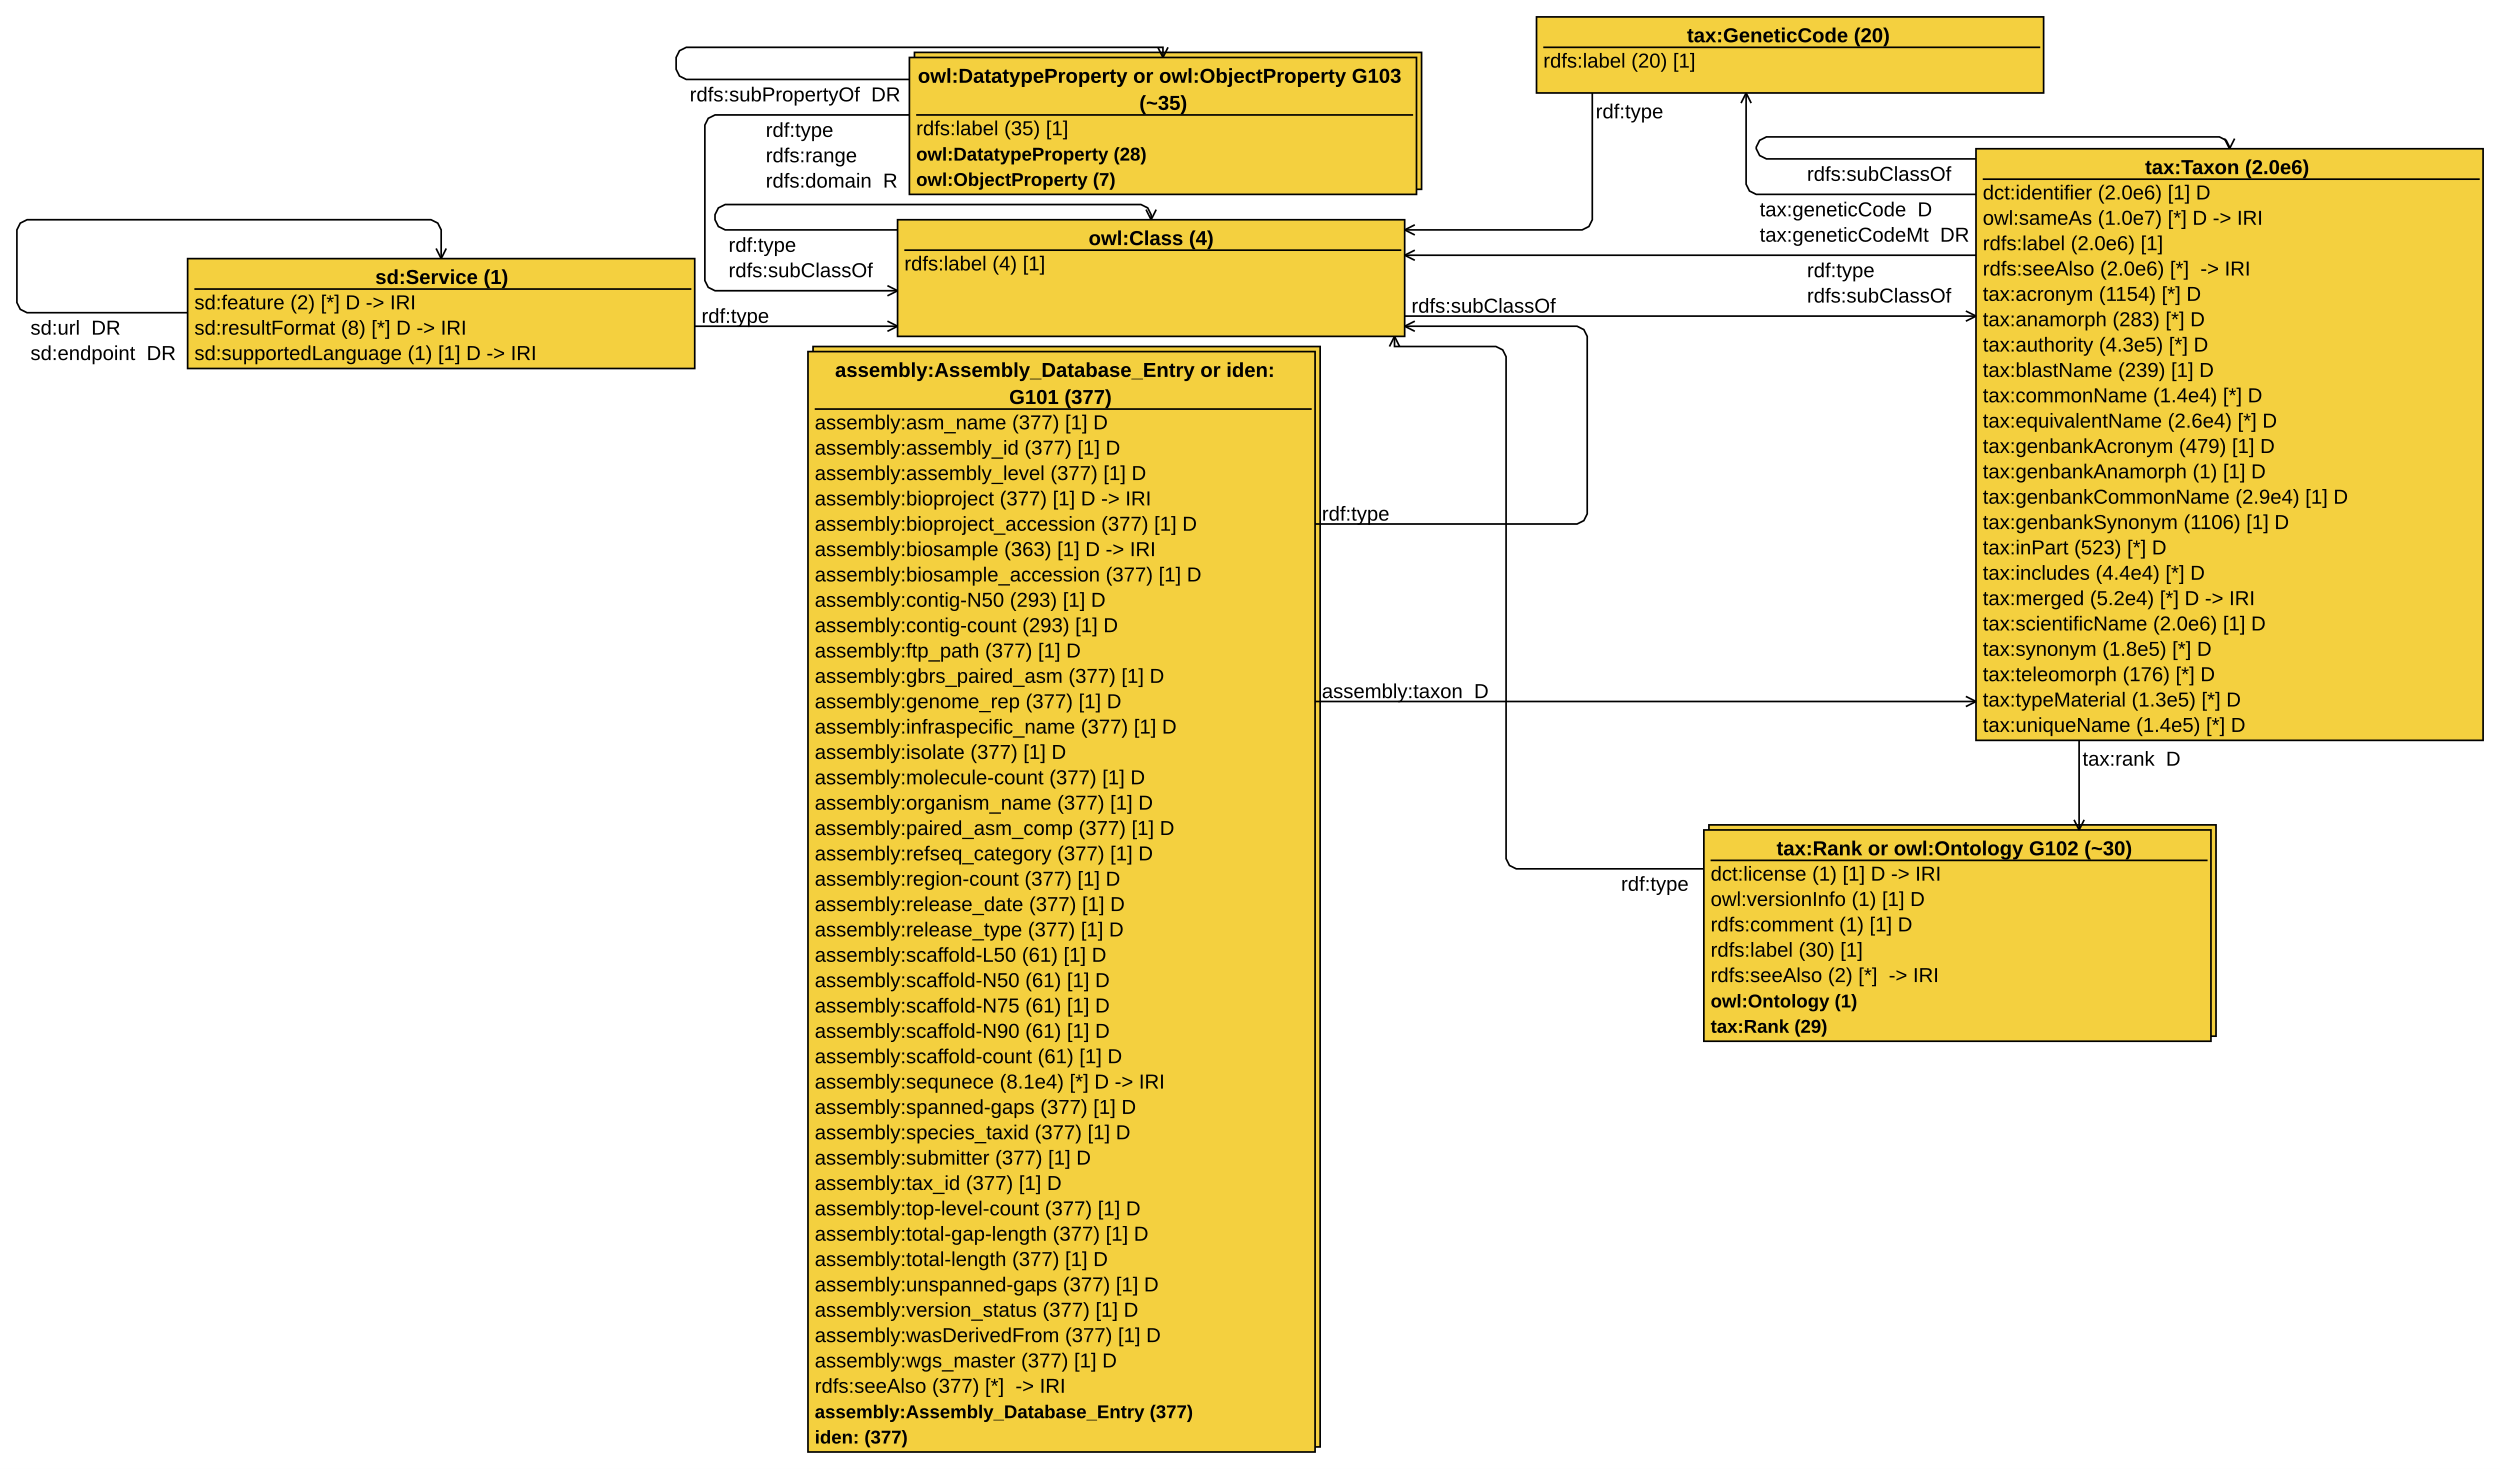
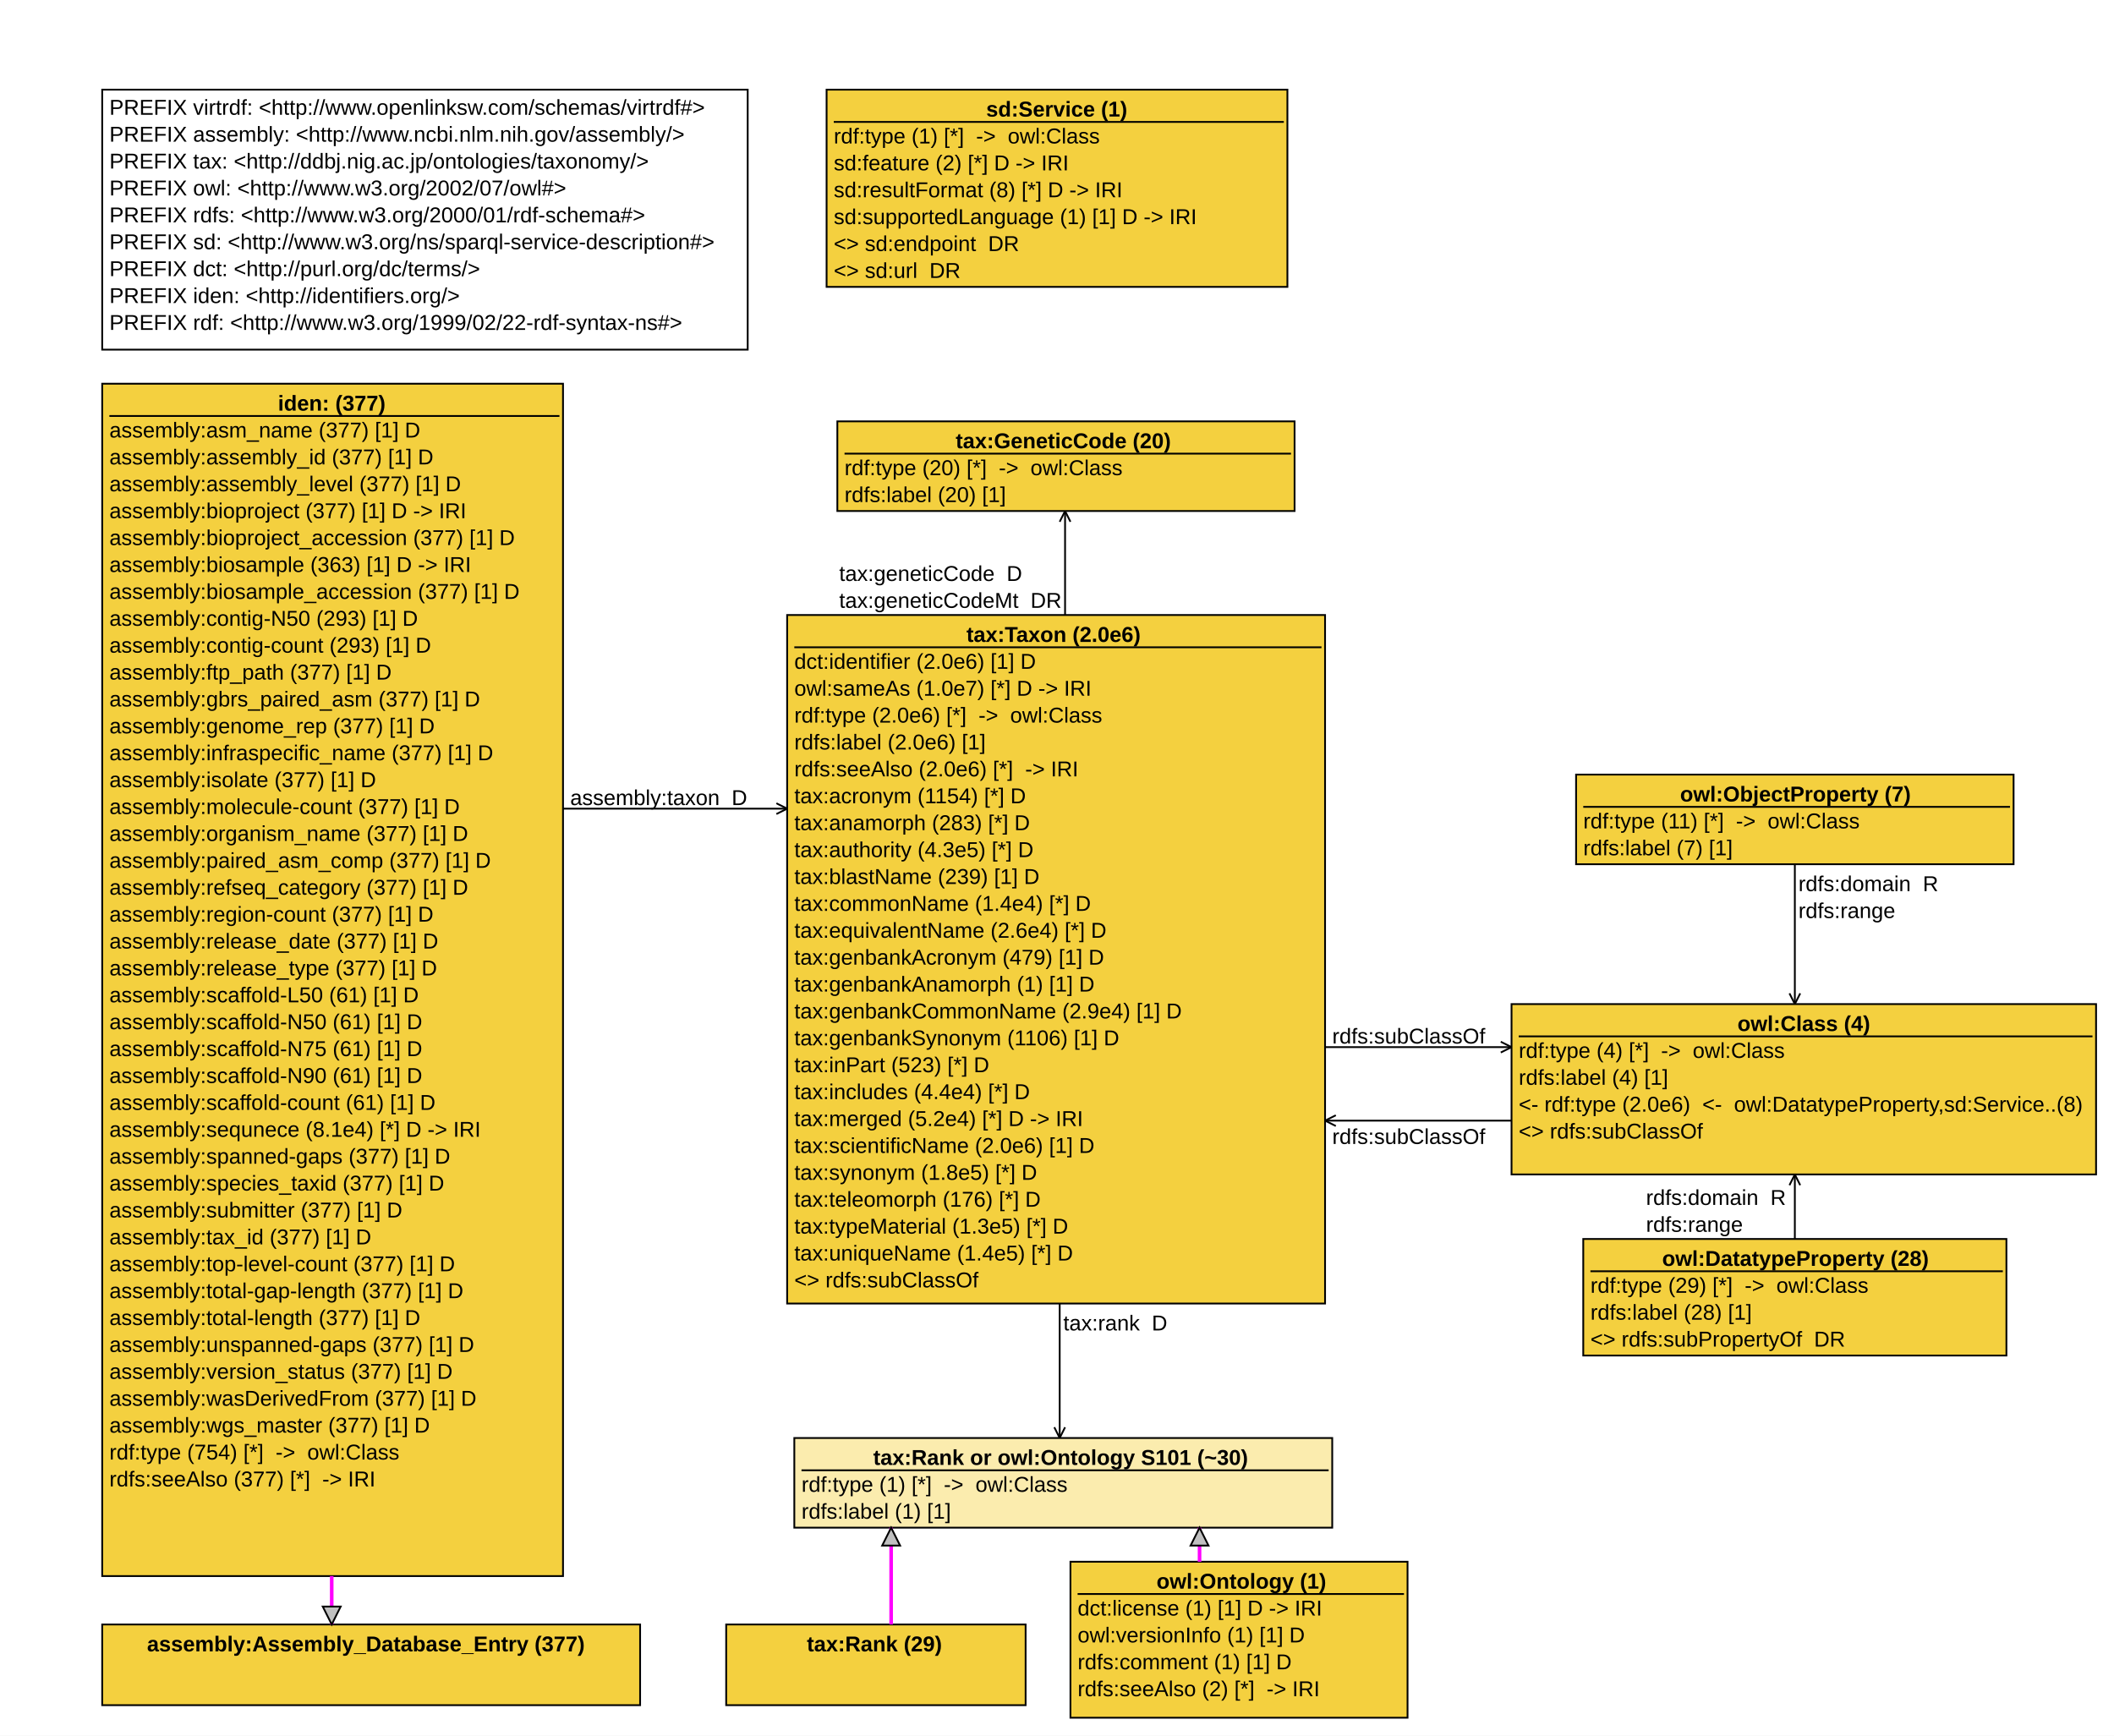
- <svg xmlns="http://www.w3.org/2000/svg" version="1.1" xml:space="preserve" width="1479" height="869" viewBox="0 0 1479 869">
+ <svg xmlns="http://www.w3.org/2000/svg" version="1.1" xml:space="preserve" width="1179" height="968" viewBox="0 0 1179 968">
 onmousemove="movetip(evt)" onmouseup="endmove()"&gt;
<rect x="0" y="0" width="100%" height="100%" style="fill:White;" />
  <defs>
    <linearGradient id="activ1" x1="0%" y1="0%" x2="100%" y2="0%">
      <stop offset="0%" style="stop-color:#FFFF00;stop-opacity:1" />
      <stop offset="100%" style="stop-color:#FFFFF0;stop-opacity:1" />
    </linearGradient>
  </defs>
-   <g id="2002679204">
-     <polygon points="541,31 841,31 841,112 541,112 " style="fill:#F4D03F; stroke-width:1;stroke:Black;" />
-     <polygon points="538,34 838,34 838,115 538,115 " style="fill:#F4D03F; stroke-width:1;stroke:Black;" />
-     <text style="font-family:Arial;font-size:12px;kerning:0;word-spacing:-1px;fill:Black;font-weight:bold;">
-       <tspan x="543" y="49">owl:DatatypeProperty or owl:ObjectProperty G103 </tspan>
-       <tspan x="674" y="65">(~35)</tspan>
-     </text>
-     <line x1="542" y1="68" x2="836" y2="68" style="stroke-width:1;stroke:Black;" />
-     <text style="font-family:Arial;font-size:12px;kerning:0;word-spacing:-1px;fill:Black;">
-       <tspan x="542" y="80">rdfs:label (35) [1] </tspan>
-     </text>
-     <text style="font-family:Arial;font-size:11px;kerning:0;word-spacing:-1px;fill:Black;font-weight:bold;">
-       <tspan x="542" y="95">owl:DatatypeProperty (28)</tspan>
-       <tspan x="542" y="110">owl:ObjectProperty (7)</tspan>
-     </text>
-   </g>
-   <g id="2002679215">
-     <polygon points="531,130 831,130 831,199 531,199 " style="fill:#F4D03F; stroke-width:1;stroke:Black;" />
-     <text style="font-family:Arial;font-size:12px;kerning:0;word-spacing:-1px;fill:Black;font-weight:bold;">
-       <tspan x="644" y="145">owl:Class (4)</tspan>
-     </text>
-     <line x1="535" y1="148" x2="829" y2="148" style="stroke-width:1;stroke:Black;" />
-     <text style="font-family:Arial;font-size:12px;kerning:0;word-spacing:-1px;fill:Black;">
-       <tspan x="535" y="160">rdfs:label (4) [1] </tspan>
-     </text>
-   </g>
-   <g id="2002679226">
-     <polygon points="909,10 1209,10 1209,55 909,55 " style="fill:#F4D03F; stroke-width:1;stroke:Black;" />
-     <text style="font-family:Arial;font-size:12px;kerning:0;word-spacing:-1px;fill:Black;font-weight:bold;">
-       <tspan x="998" y="25">tax:GeneticCode (20)</tspan>
-     </text>
-     <line x1="913" y1="28" x2="1207" y2="28" style="stroke-width:1;stroke:Black;" />
-     <text style="font-family:Arial;font-size:12px;kerning:0;word-spacing:-1px;fill:Black;">
-       <tspan x="913" y="40">rdfs:label (20) [1] </tspan>
-     </text>
-   </g>
-   <g id="2002679237">
-     <polygon points="481,205 781,205 781,856 481,856 " style="fill:#F4D03F; stroke-width:1;stroke:Black;" />
-     <polygon points="478,208 778,208 778,859 478,859 " style="fill:#F4D03F; stroke-width:1;stroke:Black;" />
-     <text style="font-family:Arial;font-size:12px;kerning:0;word-spacing:-1px;fill:Black;font-weight:bold;">
-       <tspan x="494" y="223">assembly:Assembly_Database_Entry or iden: </tspan>
-       <tspan x="597" y="239">G101 (377)</tspan>
-     </text>
-     <line x1="482" y1="242" x2="776" y2="242" style="stroke-width:1;stroke:Black;" />
-     <text style="font-family:Arial;font-size:12px;kerning:0;word-spacing:-1px;fill:Black;">
-       <tspan x="482" y="254">assembly:asm_name (377) [1] D</tspan>
-       <tspan x="482" y="269">assembly:assembly_id (377) [1] D</tspan>
-       <tspan x="482" y="284">assembly:assembly_level (377) [1] D</tspan>
-       <tspan x="482" y="299">assembly:bioproject (377) [1] D -&gt; IRI</tspan>
-       <tspan x="482" y="314">assembly:bioproject_accession (377) [1] D</tspan>
-       <tspan x="482" y="329">assembly:biosample (363) [1] D -&gt; IRI</tspan>
-       <tspan x="482" y="344">assembly:biosample_accession (377) [1] D</tspan>
-       <tspan x="482" y="359">assembly:contig-N50 (293) [1] D</tspan>
-       <tspan x="482" y="374">assembly:contig-count (293) [1] D</tspan>
-       <tspan x="482" y="389">assembly:ftp_path (377) [1] D</tspan>
-       <tspan x="482" y="404">assembly:gbrs_paired_asm (377) [1] D</tspan>
-       <tspan x="482" y="419">assembly:genome_rep (377) [1] D</tspan>
-       <tspan x="482" y="434">assembly:infraspecific_name (377) [1] D</tspan>
-       <tspan x="482" y="449">assembly:isolate (377) [1] D</tspan>
-       <tspan x="482" y="464">assembly:molecule-count (377) [1] D</tspan>
-       <tspan x="482" y="479">assembly:organism_name (377) [1] D</tspan>
-       <tspan x="482" y="494">assembly:paired_asm_comp (377) [1] D</tspan>
-       <tspan x="482" y="509">assembly:refseq_category (377) [1] D</tspan>
-       <tspan x="482" y="524">assembly:region-count (377) [1] D</tspan>
-       <tspan x="482" y="539">assembly:release_date (377) [1] D</tspan>
-       <tspan x="482" y="554">assembly:release_type (377) [1] D</tspan>
-       <tspan x="482" y="569">assembly:scaffold-L50 (61) [1] D</tspan>
-       <tspan x="482" y="584">assembly:scaffold-N50 (61) [1] D</tspan>
-       <tspan x="482" y="599">assembly:scaffold-N75 (61) [1] D</tspan>
-       <tspan x="482" y="614">assembly:scaffold-N90 (61) [1] D</tspan>
-       <tspan x="482" y="629">assembly:scaffold-count (61) [1] D</tspan>
-       <tspan x="482" y="644">assembly:sequnece (8.1e4) [*] D -&gt; IRI</tspan>
-       <tspan x="482" y="659">assembly:spanned-gaps (377) [1] D</tspan>
-       <tspan x="482" y="674">assembly:species_taxid (377) [1] D</tspan>
-       <tspan x="482" y="689">assembly:submitter (377) [1] D</tspan>
-       <tspan x="482" y="704">assembly:tax_id (377) [1] D</tspan>
-       <tspan x="482" y="719">assembly:top-level-count (377) [1] D</tspan>
-       <tspan x="482" y="734">assembly:total-gap-length (377) [1] D</tspan>
-       <tspan x="482" y="749">assembly:total-length (377) [1] D</tspan>
-       <tspan x="482" y="764">assembly:unspanned-gaps (377) [1] D</tspan>
-       <tspan x="482" y="779">assembly:version_status (377) [1] D</tspan>
-       <tspan x="482" y="794">assembly:wasDerivedFrom (377) [1] D</tspan>
-       <tspan x="482" y="809">assembly:wgs_master (377) [1] D</tspan>
-       <tspan x="482" y="824">rdfs:seeAlso (377) [*]  -&gt; IRI</tspan>
-     </text>
-     <text style="font-family:Arial;font-size:11px;kerning:0;word-spacing:-1px;fill:Black;font-weight:bold;">
-       <tspan x="482" y="839">assembly:Assembly_Database_Entry (377)</tspan>
-       <tspan x="482" y="854">iden: (377)</tspan>
-     </text>
-   </g>
-   <g id="2002679248">
-     <polygon points="111,153 411,153 411,218 111,218 " style="fill:#F4D03F; stroke-width:1;stroke:Black;" />
-     <text style="font-family:Arial;font-size:12px;kerning:0;word-spacing:-1px;fill:Black;font-weight:bold;">
-       <tspan x="222" y="168">sd:Service (1)</tspan>
-     </text>
-     <line x1="115" y1="171" x2="409" y2="171" style="stroke-width:1;stroke:Black;" />
-     <text style="font-family:Arial;font-size:12px;kerning:0;word-spacing:-1px;fill:Black;">
-       <tspan x="115" y="183">sd:feature (2) [*] D -&gt; IRI</tspan>
-       <tspan x="115" y="198">sd:resultFormat (8) [*] D -&gt; IRI</tspan>
-       <tspan x="115" y="213">sd:supportedLanguage (1) [1] D -&gt; IRI</tspan>
-     </text>
-   </g>
-   <g id="2002679259">
-     <polygon points="1169,88 1469,88 1469,438 1169,438 " style="fill:#F4D03F; stroke-width:1;stroke:Black;" />
-     <text style="font-family:Arial;font-size:12px;kerning:0;word-spacing:-1px;fill:Black;font-weight:bold;">
-       <tspan x="1269" y="103">tax:Taxon (2.0e6)</tspan>
-     </text>
-     <line x1="1173" y1="106" x2="1467" y2="106" style="stroke-width:1;stroke:Black;" />
-     <text style="font-family:Arial;font-size:12px;kerning:0;word-spacing:-1px;fill:Black;">
-       <tspan x="1173" y="118">dct:identifier (2.0e6) [1] D</tspan>
-       <tspan x="1173" y="133">owl:sameAs (1.0e7) [*] D -&gt; IRI</tspan>
-       <tspan x="1173" y="148">rdfs:label (2.0e6) [1] </tspan>
-       <tspan x="1173" y="163">rdfs:seeAlso (2.0e6) [*]  -&gt; IRI</tspan>
-       <tspan x="1173" y="178">tax:acronym (1154) [*] D</tspan>
-       <tspan x="1173" y="193">tax:anamorph (283) [*] D</tspan>
-       <tspan x="1173" y="208">tax:authority (4.3e5) [*] D</tspan>
-       <tspan x="1173" y="223">tax:blastName (239) [1] D</tspan>
-       <tspan x="1173" y="238">tax:commonName (1.4e4) [*] D</tspan>
-       <tspan x="1173" y="253">tax:equivalentName (2.6e4) [*] D</tspan>
-       <tspan x="1173" y="268">tax:genbankAcronym (479) [1] D</tspan>
-       <tspan x="1173" y="283">tax:genbankAnamorph (1) [1] D</tspan>
-       <tspan x="1173" y="298">tax:genbankCommonName (2.9e4) [1] D</tspan>
-       <tspan x="1173" y="313">tax:genbankSynonym (1106) [1] D</tspan>
-       <tspan x="1173" y="328">tax:inPart (523) [*] D</tspan>
-       <tspan x="1173" y="343">tax:includes (4.4e4) [*] D</tspan>
-       <tspan x="1173" y="358">tax:merged (5.2e4) [*] D -&gt; IRI</tspan>
-       <tspan x="1173" y="373">tax:scientificName (2.0e6) [1] D</tspan>
-       <tspan x="1173" y="388">tax:synonym (1.8e5) [*] D</tspan>
-       <tspan x="1173" y="403">tax:teleomorph (176) [*] D</tspan>
-       <tspan x="1173" y="418">tax:typeMaterial (1.3e5) [*] D</tspan>
-       <tspan x="1173" y="433">tax:uniqueName (1.4e5) [*] D</tspan>
-     </text>
-   </g>
-   <g id="2002679270">
-     <polygon points="1011,488 1311,488 1311,613 1011,613 " style="fill:#F4D03F; stroke-width:1;stroke:Black;" />
-     <polygon points="1008,491 1308,491 1308,616 1008,616 " style="fill:#F4D03F; stroke-width:1;stroke:Black;" />
-     <text style="font-family:Arial;font-size:12px;kerning:0;word-spacing:-1px;fill:Black;font-weight:bold;">
-       <tspan x="1051" y="506">tax:Rank or owl:Ontology G102 (~30)</tspan>
-     </text>
-     <line x1="1012" y1="509" x2="1306" y2="509" style="stroke-width:1;stroke:Black;" />
-     <text style="font-family:Arial;font-size:12px;kerning:0;word-spacing:-1px;fill:Black;">
-       <tspan x="1012" y="521">dct:license (1) [1] D -&gt; IRI</tspan>
-       <tspan x="1012" y="536">owl:versionInfo (1) [1] D</tspan>
-       <tspan x="1012" y="551">rdfs:comment (1) [1] D</tspan>
-       <tspan x="1012" y="566">rdfs:label (30) [1] </tspan>
-       <tspan x="1012" y="581">rdfs:seeAlso (2) [*]  -&gt; IRI</tspan>
-     </text>
-     <text style="font-family:Arial;font-size:11px;kerning:0;word-spacing:-1px;fill:Black;font-weight:bold;">
-       <tspan x="1012" y="596">owl:Ontology (1)</tspan>
-       <tspan x="1012" y="611">tax:Rank (29)</tspan>
-     </text>
-   </g>
-   <g id="2002679139">
-     <path d="M538,68 L423,68 419,70 417,74 417,166 419,170 423,172 531,172 " style="fill:none;stroke-width:1;stroke:Black;" />
-     <line x1="525" y1="169" x2="531" y2="172" style="stroke-width:1;stroke:Black;" />
-     <line x1="525" y1="175" x2="531" y2="172" style="stroke-width:1;stroke:Black;" />
-     <text style="font-family:Arial;font-size:12px;kerning:0;word-spacing:-1px;fill:Black;">
-       <tspan x="453" y="81">rdf:type  </tspan>
-       <tspan x="453" y="96">rdfs:range  </tspan>
-       <tspan x="453" y="111">rdfs:domain  R</tspan>
-     </text>
-   </g>
-   <g id="2002679149">
-     <path d="M1169,151 L831,151 " style="fill:none;stroke-width:1;stroke:Black;" />
-     <line x1="837" y1="148" x2="831" y2="151" style="stroke-width:1;stroke:Black;" />
-     <line x1="837" y1="154" x2="831" y2="151" style="stroke-width:1;stroke:Black;" />
-     <text style="font-family:Arial;font-size:12px;kerning:0;word-spacing:-1px;fill:Black;">
-       <tspan x="1069" y="164">rdf:type  </tspan>
-       <tspan x="1069" y="179">rdfs:subClassOf  </tspan>
-     </text>
-   </g>
-   <g id="2002679154">
-     <path d="M778,415 L1169,415 " style="fill:none;stroke-width:1;stroke:Black;" />
-     <line x1="1163" y1="412" x2="1169" y2="415" style="stroke-width:1;stroke:Black;" />
-     <line x1="1163" y1="418" x2="1169" y2="415" style="stroke-width:1;stroke:Black;" />
-     <text style="font-family:Arial;font-size:12px;kerning:0;word-spacing:-1px;fill:Black;">
-       <tspan x="782" y="413">assembly:taxon  D</tspan>
-     </text>
-   </g>
-   <g id="2002679159">
-     <path d="M111,185 L16,185 12,183 10,179 10,136 12,132 16,130 255,130 259,132 261,136 261,153 " style="fill:none;stroke-width:1;stroke:Black;" />
-     <line x1="258" y1="147" x2="261" y2="153" style="stroke-width:1;stroke:Black;" />
-     <line x1="264" y1="147" x2="261" y2="153" style="stroke-width:1;stroke:Black;" />
-     <text style="font-family:Arial;font-size:12px;kerning:0;word-spacing:-1px;fill:Black;">
-       <tspan x="18" y="198">sd:url  DR</tspan>
-       <tspan x="18" y="213">sd:endpoint  DR</tspan>
-     </text>
-   </g>
-   <g id="2002679164">
-     <path d="M1169,115 L1039,115 1035,113 1033,109 1033,55 " style="fill:none;stroke-width:1;stroke:Black;" />
-     <line x1="1030" y1="61" x2="1033" y2="55" style="stroke-width:1;stroke:Black;" />
-     <line x1="1036" y1="61" x2="1033" y2="55" style="stroke-width:1;stroke:Black;" />
-     <text style="font-family:Arial;font-size:12px;kerning:0;word-spacing:-1px;fill:Black;">
-       <tspan x="1041" y="128">tax:geneticCode  D</tspan>
-       <tspan x="1041" y="143">tax:geneticCodeMt  DR</tspan>
-     </text>
-   </g>
-   <g id="2002679174">
-     <path d="M1169,94 L1045,94 1041,92 1039,88 1039,87 1041,83 1045,81 1313,81 1317,83 1319,87 1319,88 " style="fill:none;stroke-width:1;stroke:Black;" />
-     <line x1="1316" y1="82" x2="1319" y2="88" style="stroke-width:1;stroke:Black;" />
-     <line x1="1322" y1="82" x2="1319" y2="88" style="stroke-width:1;stroke:Black;" />
-     <text style="font-family:Arial;font-size:12px;kerning:0;word-spacing:-1px;fill:Black;">
-       <tspan x="1069" y="107">rdfs:subClassOf  </tspan>
-     </text>
-   </g>
-   <g id="2002679179">
-     <path d="M411,193 L531,193 " style="fill:none;stroke-width:1;stroke:Black;" />
-     <line x1="525" y1="190" x2="531" y2="193" style="stroke-width:1;stroke:Black;" />
-     <line x1="525" y1="196" x2="531" y2="193" style="stroke-width:1;stroke:Black;" />
-     <text style="font-family:Arial;font-size:12px;kerning:0;word-spacing:-1px;fill:Black;">
-       <tspan x="415" y="191">rdf:type  </tspan>
-     </text>
-   </g>
-   <g id="2002679184">
-     <path d="M538,47 L406,47 402,45 400,41 400,34 402,30 406,28 688,28 688,34 " style="fill:none;stroke-width:1;stroke:Black;" />
-     <line x1="685" y1="28" x2="688" y2="34" style="stroke-width:1;stroke:Black;" />
-     <line x1="691" y1="28" x2="688" y2="34" style="stroke-width:1;stroke:Black;" />
-     <text style="font-family:Arial;font-size:12px;kerning:0;word-spacing:-1px;fill:Black;">
-       <tspan x="408" y="60">rdfs:subPropertyOf  DR</tspan>
-     </text>
-   </g>
-   <g id="2002679189">
-     <path d="M531,136 L429,136 425,134 423,130 423,127 425,123 429,121 675,121 679,123 681,127 681,130 " style="fill:none;stroke-width:1;stroke:Black;" />
-     <line x1="678" y1="124" x2="681" y2="130" style="stroke-width:1;stroke:Black;" />
-     <line x1="684" y1="124" x2="681" y2="130" style="stroke-width:1;stroke:Black;" />
-     <text style="font-family:Arial;font-size:12px;kerning:0;word-spacing:-1px;fill:Black;">
-       <tspan x="431" y="149">rdf:type  </tspan>
-       <tspan x="431" y="164">rdfs:subClassOf  </tspan>
-     </text>
-   </g>
-   <g id="2002679194">
-     <path d="M778,310 L933,310 937,308 939,304 939,199 937,195 933,193 831,193 " style="fill:none;stroke-width:1;stroke:Black;" />
-     <line x1="837" y1="190" x2="831" y2="193" style="stroke-width:1;stroke:Black;" />
-     <line x1="837" y1="196" x2="831" y2="193" style="stroke-width:1;stroke:Black;" />
-     <text style="font-family:Arial;font-size:12px;kerning:0;word-spacing:-1px;fill:Black;">
-       <tspan x="782" y="308">rdf:type  </tspan>
-     </text>
-   </g>
-   <g id="2002679199">
-     <path d="M831,187 L1169,187 " style="fill:none;stroke-width:1;stroke:Black;" />
-     <line x1="1163" y1="184" x2="1169" y2="187" style="stroke-width:1;stroke:Black;" />
-     <line x1="1163" y1="190" x2="1169" y2="187" style="stroke-width:1;stroke:Black;" />
-     <text style="font-family:Arial;font-size:12px;kerning:0;word-spacing:-1px;fill:Black;">
-       <tspan x="835" y="185">rdfs:subClassOf  </tspan>
-     </text>
-   </g>
-   <g id="2002679169">
-     <path d="M1008,514 L897,514 893,512 891,508 891,211 889,207 885,205 825,205 825,199 " style="fill:none;stroke-width:1;stroke:Black;" />
-     <line x1="822" y1="205" x2="825" y2="199" style="stroke-width:1;stroke:Black;" />
-     <line x1="828" y1="205" x2="825" y2="199" style="stroke-width:1;stroke:Black;" />
-     <text style="font-family:Arial;font-size:12px;kerning:0;word-spacing:-1px;fill:Black;">
-       <tspan x="959" y="527">rdf:type  </tspan>
-     </text>
-   </g>
-   <g id="2002679134">
-     <path d="M1230,438 L1230,491 " style="fill:none;stroke-width:1;stroke:Black;" />
-     <line x1="1227" y1="485" x2="1230" y2="491" style="stroke-width:1;stroke:Black;" />
-     <line x1="1233" y1="485" x2="1230" y2="491" style="stroke-width:1;stroke:Black;" />
-     <text style="font-family:Arial;font-size:12px;kerning:0;word-spacing:-1px;fill:Black;">
-       <tspan x="1232" y="453">tax:rank  D</tspan>
-     </text>
-   </g>
-   <g id="2002679144">
-     <path d="M942,55 L942,130 940,134 936,136 831,136 " style="fill:none;stroke-width:1;stroke:Black;" />
-     <line x1="837" y1="133" x2="831" y2="136" style="stroke-width:1;stroke:Black;" />
-     <line x1="837" y1="139" x2="831" y2="136" style="stroke-width:1;stroke:Black;" />
-     <text style="font-family:Arial;font-size:12px;kerning:0;word-spacing:-1px;fill:Black;">
-       <tspan x="944" y="70">rdf:type  </tspan>
+   <g id="2002715670">
+     <polygon points="57,214 314,214 314,879 57,879 " style="fill:#F4D03F; stroke-width:1;stroke:Black;" />
+     <text style="font-family:Arial;font-size:12px;kerning:0;word-spacing:-1px;fill:Black;font-weight:bold;">
+       <tspan x="155" y="229">iden: (377)</tspan>
+     </text>
+     <line x1="61" y1="232" x2="312" y2="232" style="stroke-width:1;stroke:Black;" />
+     <text style="font-family:Arial;font-size:12px;kerning:0;word-spacing:-1px;fill:Black;">
+       <tspan x="61" y="244">assembly:asm_name (377) [1] D</tspan>
+       <tspan x="61" y="259">assembly:assembly_id (377) [1] D</tspan>
+       <tspan x="61" y="274">assembly:assembly_level (377) [1] D</tspan>
+       <tspan x="61" y="289">assembly:bioproject (377) [1] D -&gt; IRI</tspan>
+       <tspan x="61" y="304">assembly:bioproject_accession (377) [1] D</tspan>
+       <tspan x="61" y="319">assembly:biosample (363) [1] D -&gt; IRI</tspan>
+       <tspan x="61" y="334">assembly:biosample_accession (377) [1] D</tspan>
+       <tspan x="61" y="349">assembly:contig-N50 (293) [1] D</tspan>
+       <tspan x="61" y="364">assembly:contig-count (293) [1] D</tspan>
+       <tspan x="61" y="379">assembly:ftp_path (377) [1] D</tspan>
+       <tspan x="61" y="394">assembly:gbrs_paired_asm (377) [1] D</tspan>
+       <tspan x="61" y="409">assembly:genome_rep (377) [1] D</tspan>
+       <tspan x="61" y="424">assembly:infraspecific_name (377) [1] D</tspan>
+       <tspan x="61" y="439">assembly:isolate (377) [1] D</tspan>
+       <tspan x="61" y="454">assembly:molecule-count (377) [1] D</tspan>
+       <tspan x="61" y="469">assembly:organism_name (377) [1] D</tspan>
+       <tspan x="61" y="484">assembly:paired_asm_comp (377) [1] D</tspan>
+       <tspan x="61" y="499">assembly:refseq_category (377) [1] D</tspan>
+       <tspan x="61" y="514">assembly:region-count (377) [1] D</tspan>
+       <tspan x="61" y="529">assembly:release_date (377) [1] D</tspan>
+       <tspan x="61" y="544">assembly:release_type (377) [1] D</tspan>
+       <tspan x="61" y="559">assembly:scaffold-L50 (61) [1] D</tspan>
+       <tspan x="61" y="574">assembly:scaffold-N50 (61) [1] D</tspan>
+       <tspan x="61" y="589">assembly:scaffold-N75 (61) [1] D</tspan>
+       <tspan x="61" y="604">assembly:scaffold-N90 (61) [1] D</tspan>
+       <tspan x="61" y="619">assembly:scaffold-count (61) [1] D</tspan>
+       <tspan x="61" y="634">assembly:sequnece (8.1e4) [*] D -&gt; IRI</tspan>
+       <tspan x="61" y="649">assembly:spanned-gaps (377) [1] D</tspan>
+       <tspan x="61" y="664">assembly:species_taxid (377) [1] D</tspan>
+       <tspan x="61" y="679">assembly:submitter (377) [1] D</tspan>
+       <tspan x="61" y="694">assembly:tax_id (377) [1] D</tspan>
+       <tspan x="61" y="709">assembly:top-level-count (377) [1] D</tspan>
+       <tspan x="61" y="724">assembly:total-gap-length (377) [1] D</tspan>
+       <tspan x="61" y="739">assembly:total-length (377) [1] D</tspan>
+       <tspan x="61" y="754">assembly:unspanned-gaps (377) [1] D</tspan>
+       <tspan x="61" y="769">assembly:version_status (377) [1] D</tspan>
+       <tspan x="61" y="784">assembly:wasDerivedFrom (377) [1] D</tspan>
+       <tspan x="61" y="799">assembly:wgs_master (377) [1] D</tspan>
+       <tspan x="61" y="814">rdf:type (754) [*]  -&gt;  owl:Class</tspan>
+       <tspan x="61" y="829">rdfs:seeAlso (377) [*]  -&gt; IRI</tspan>
+     </text>
+   </g>
+   <g id="2002715681">
+     <polygon points="843,560 1169,560 1169,655 843,655 " style="fill:#F4D03F; stroke-width:1;stroke:Black;" />
+     <text style="font-family:Arial;font-size:12px;kerning:0;word-spacing:-1px;fill:Black;font-weight:bold;">
+       <tspan x="969" y="575">owl:Class (4)</tspan>
+     </text>
+     <line x1="847" y1="578" x2="1167" y2="578" style="stroke-width:1;stroke:Black;" />
+     <text style="font-family:Arial;font-size:12px;kerning:0;word-spacing:-1px;fill:Black;">
+       <tspan x="847" y="590">rdf:type (4) [*]  -&gt;  owl:Class</tspan>
+       <tspan x="847" y="605">rdfs:label (4) [1] </tspan>
+       <tspan x="847" y="620">&lt;- rdf:type (2.0e6)  &lt;-  owl:DatatypeProperty,sd:Service..(8)</tspan>
+       <tspan x="847" y="635">&lt;&gt; rdfs:subClassOf  </tspan>
+     </text>
+   </g>
+   <g id="2002715692">
+     <polygon points="883,691 1119,691 1119,756 883,756 " style="fill:#F4D03F; stroke-width:1;stroke:Black;" />
+     <text style="font-family:Arial;font-size:12px;kerning:0;word-spacing:-1px;fill:Black;font-weight:bold;">
+       <tspan x="927" y="706">owl:DatatypeProperty (28)</tspan>
+     </text>
+     <line x1="887" y1="709" x2="1117" y2="709" style="stroke-width:1;stroke:Black;" />
+     <text style="font-family:Arial;font-size:12px;kerning:0;word-spacing:-1px;fill:Black;">
+       <tspan x="887" y="721">rdf:type (29) [*]  -&gt;  owl:Class</tspan>
+       <tspan x="887" y="736">rdfs:label (28) [1] </tspan>
+       <tspan x="887" y="751">&lt;&gt; rdfs:subPropertyOf  DR</tspan>
+     </text>
+   </g>
+   <g id="2002715703">
+     <polygon points="461,50 718,50 718,160 461,160 " style="fill:#F4D03F; stroke-width:1;stroke:Black;" />
+     <text style="font-family:Arial;font-size:12px;kerning:0;word-spacing:-1px;fill:Black;font-weight:bold;">
+       <tspan x="550" y="65">sd:Service (1)</tspan>
+     </text>
+     <line x1="465" y1="68" x2="716" y2="68" style="stroke-width:1;stroke:Black;" />
+     <text style="font-family:Arial;font-size:12px;kerning:0;word-spacing:-1px;fill:Black;">
+       <tspan x="465" y="80">rdf:type (1) [*]  -&gt;  owl:Class</tspan>
+       <tspan x="465" y="95">sd:feature (2) [*] D -&gt; IRI</tspan>
+       <tspan x="465" y="110">sd:resultFormat (8) [*] D -&gt; IRI</tspan>
+       <tspan x="465" y="125">sd:supportedLanguage (1) [1] D -&gt; IRI</tspan>
+       <tspan x="465" y="140">&lt;&gt; sd:endpoint  DR</tspan>
+       <tspan x="465" y="155">&lt;&gt; sd:url  DR</tspan>
+     </text>
+   </g>
+   <g id="2002715714">
+     <polygon points="443,802 743,802 743,852 443,852 " style="fill:#FBECAE; stroke-width:1;stroke:Black;" />
+     <text style="font-family:Arial;font-size:12px;kerning:0;word-spacing:-1px;fill:Black;font-weight:bold;">
+       <tspan x="487" y="817">tax:Rank or owl:Ontology S101 (~30)</tspan>
+     </text>
+     <line x1="447" y1="820" x2="741" y2="820" style="stroke-width:1;stroke:Black;" />
+     <text style="font-family:Arial;font-size:12px;kerning:0;word-spacing:-1px;fill:Black;">
+       <tspan x="447" y="832">rdf:type (1) [*]  -&gt;  owl:Class</tspan>
+       <tspan x="447" y="847">rdfs:label (1) [1] </tspan>
+     </text>
+   </g>
+   <g id="2002715725">
+     <polygon points="879,432 1123,432 1123,482 879,482 " style="fill:#F4D03F; stroke-width:1;stroke:Black;" />
+     <text style="font-family:Arial;font-size:12px;kerning:0;word-spacing:-1px;fill:Black;font-weight:bold;">
+       <tspan x="937" y="447">owl:ObjectProperty (7)</tspan>
+     </text>
+     <line x1="883" y1="450" x2="1121" y2="450" style="stroke-width:1;stroke:Black;" />
+     <text style="font-family:Arial;font-size:12px;kerning:0;word-spacing:-1px;fill:Black;">
+       <tspan x="883" y="462">rdf:type (11) [*]  -&gt;  owl:Class</tspan>
+       <tspan x="883" y="477">rdfs:label (7) [1] </tspan>
+     </text>
+   </g>
+   <g id="2002715736">
+     <polygon points="57,906 357,906 357,951 57,951 " style="fill:#F4D03F; stroke-width:1;stroke:Black;" />
+     <text style="font-family:Arial;font-size:12px;kerning:0;word-spacing:-1px;fill:Black;font-weight:bold;">
+       <tspan x="82" y="921">assembly:Assembly_Database_Entry (377)</tspan>
+     </text>
+   </g>
+   <g id="2002715747">
+     <polygon points="467,235 722,235 722,285 467,285 " style="fill:#F4D03F; stroke-width:1;stroke:Black;" />
+     <text style="font-family:Arial;font-size:12px;kerning:0;word-spacing:-1px;fill:Black;font-weight:bold;">
+       <tspan x="533" y="250">tax:GeneticCode (20)</tspan>
+     </text>
+     <line x1="471" y1="253" x2="720" y2="253" style="stroke-width:1;stroke:Black;" />
+     <text style="font-family:Arial;font-size:12px;kerning:0;word-spacing:-1px;fill:Black;">
+       <tspan x="471" y="265">rdf:type (20) [*]  -&gt;  owl:Class</tspan>
+       <tspan x="471" y="280">rdfs:label (20) [1] </tspan>
+     </text>
+   </g>
+   <g id="2002715758">
+     <polygon points="405,906 572,906 572,951 405,951 " style="fill:#F4D03F; stroke-width:1;stroke:Black;" />
+     <text style="font-family:Arial;font-size:12px;kerning:0;word-spacing:-1px;fill:Black;font-weight:bold;">
+       <tspan x="450" y="921">tax:Rank (29)</tspan>
+     </text>
+   </g>
+   <g id="2002715769">
+     <polygon points="57,50 417,50 417,195 57,195 " style="fill:White; stroke-width:1;stroke:Black;" />
+     <text style="font-family:Arial;font-size:12px;kerning:0;word-spacing:-1px;fill:Black;">
+       <tspan x="61" y="64">PREFIX virtrdf: &lt;http://www.openlinksw.com/schemas/virtrdf#&gt;</tspan>
+       <tspan x="61" y="79">PREFIX assembly: &lt;http://www.ncbi.nlm.nih.gov/assembly/&gt;</tspan>
+       <tspan x="61" y="94">PREFIX tax: &lt;http://ddbj.nig.ac.jp/ontologies/taxonomy/&gt;</tspan>
+       <tspan x="61" y="109">PREFIX owl: &lt;http://www.w3.org/2002/07/owl#&gt;</tspan>
+       <tspan x="61" y="124">PREFIX rdfs: &lt;http://www.w3.org/2000/01/rdf-schema#&gt;</tspan>
+       <tspan x="61" y="139">PREFIX sd: &lt;http://www.w3.org/ns/sparql-service-description#&gt;</tspan>
+       <tspan x="61" y="154">PREFIX dct: &lt;http://purl.org/dc/terms/&gt;</tspan>
+       <tspan x="61" y="169">PREFIX iden: &lt;http://identifiers.org/&gt;</tspan>
+       <tspan x="61" y="184">PREFIX rdf: &lt;http://www.w3.org/1999/02/22-rdf-syntax-ns#&gt;</tspan>
+     </text>
+   </g>
+   <g id="2002715780">
+     <polygon points="597,871 785,871 785,958 597,958 " style="fill:#F4D03F; stroke-width:1;stroke:Black;" />
+     <text style="font-family:Arial;font-size:12px;kerning:0;word-spacing:-1px;fill:Black;font-weight:bold;">
+       <tspan x="645" y="886">owl:Ontology (1)</tspan>
+     </text>
+     <line x1="601" y1="889" x2="783" y2="889" style="stroke-width:1;stroke:Black;" />
+     <text style="font-family:Arial;font-size:12px;kerning:0;word-spacing:-1px;fill:Black;">
+       <tspan x="601" y="901">dct:license (1) [1] D -&gt; IRI</tspan>
+       <tspan x="601" y="916">owl:versionInfo (1) [1] D</tspan>
+       <tspan x="601" y="931">rdfs:comment (1) [1] D</tspan>
+       <tspan x="601" y="946">rdfs:seeAlso (2) [*]  -&gt; IRI</tspan>
+     </text>
+   </g>
+   <g id="2002715791">
+     <polygon points="439,343 739,343 739,727 439,727 " style="fill:#F4D03F; stroke-width:1;stroke:Black;" />
+     <text style="font-family:Arial;font-size:12px;kerning:0;word-spacing:-1px;fill:Black;font-weight:bold;">
+       <tspan x="539" y="358">tax:Taxon (2.0e6)</tspan>
+     </text>
+     <line x1="443" y1="361" x2="737" y2="361" style="stroke-width:1;stroke:Black;" />
+     <text style="font-family:Arial;font-size:12px;kerning:0;word-spacing:-1px;fill:Black;">
+       <tspan x="443" y="373">dct:identifier (2.0e6) [1] D</tspan>
+       <tspan x="443" y="388">owl:sameAs (1.0e7) [*] D -&gt; IRI</tspan>
+       <tspan x="443" y="403">rdf:type (2.0e6) [*]  -&gt;  owl:Class</tspan>
+       <tspan x="443" y="418">rdfs:label (2.0e6) [1] </tspan>
+       <tspan x="443" y="433">rdfs:seeAlso (2.0e6) [*]  -&gt; IRI</tspan>
+       <tspan x="443" y="448">tax:acronym (1154) [*] D</tspan>
+       <tspan x="443" y="463">tax:anamorph (283) [*] D</tspan>
+       <tspan x="443" y="478">tax:authority (4.3e5) [*] D</tspan>
+       <tspan x="443" y="493">tax:blastName (239) [1] D</tspan>
+       <tspan x="443" y="508">tax:commonName (1.4e4) [*] D</tspan>
+       <tspan x="443" y="523">tax:equivalentName (2.6e4) [*] D</tspan>
+       <tspan x="443" y="538">tax:genbankAcronym (479) [1] D</tspan>
+       <tspan x="443" y="553">tax:genbankAnamorph (1) [1] D</tspan>
+       <tspan x="443" y="568">tax:genbankCommonName (2.9e4) [1] D</tspan>
+       <tspan x="443" y="583">tax:genbankSynonym (1106) [1] D</tspan>
+       <tspan x="443" y="598">tax:inPart (523) [*] D</tspan>
+       <tspan x="443" y="613">tax:includes (4.4e4) [*] D</tspan>
+       <tspan x="443" y="628">tax:merged (5.2e4) [*] D -&gt; IRI</tspan>
+       <tspan x="443" y="643">tax:scientificName (2.0e6) [1] D</tspan>
+       <tspan x="443" y="658">tax:synonym (1.8e5) [*] D</tspan>
+       <tspan x="443" y="673">tax:teleomorph (176) [*] D</tspan>
+       <tspan x="443" y="688">tax:typeMaterial (1.3e5) [*] D</tspan>
+       <tspan x="443" y="703">tax:uniqueName (1.4e5) [*] D</tspan>
+       <tspan x="443" y="718">&lt;&gt; rdfs:subClassOf  </tspan>
+     </text>
+   </g>
+   <g id="2002715629">
+     <path d="M594,343 L594,285 " style="fill:none;stroke-width:1;stroke:Black;" />
+     <line x1="591" y1="291" x2="594" y2="285" style="stroke-width:1;stroke:Black;" />
+     <line x1="597" y1="291" x2="594" y2="285" style="stroke-width:1;stroke:Black;" />
+     <text style="font-family:Arial;font-size:12px;kerning:0;word-spacing:-1px;fill:Black;">
+       <tspan x="468" y="324">tax:geneticCode  D</tspan>
+       <tspan x="468" y="339">tax:geneticCodeMt  DR</tspan>
+     </text>
+   </g>
+   <g id="2002715634">
+     <path d="M314,451 L439,451 " style="fill:none;stroke-width:1;stroke:Black;" />
+     <line x1="433" y1="448" x2="439" y2="451" style="stroke-width:1;stroke:Black;" />
+     <line x1="433" y1="454" x2="439" y2="451" style="stroke-width:1;stroke:Black;" />
+     <text style="font-family:Arial;font-size:12px;kerning:0;word-spacing:-1px;fill:Black;">
+       <tspan x="318" y="449">assembly:taxon  D</tspan>
+     </text>
+   </g>
+   <g id="2002715639">
+     <path d="M591,727 L591,802 " style="fill:none;stroke-width:1;stroke:Black;" />
+     <line x1="588" y1="796" x2="591" y2="802" style="stroke-width:1;stroke:Black;" />
+     <line x1="594" y1="796" x2="591" y2="802" style="stroke-width:1;stroke:Black;" />
+     <text style="font-family:Arial;font-size:12px;kerning:0;word-spacing:-1px;fill:Black;">
+       <tspan x="593" y="742">tax:rank  D</tspan>
+     </text>
+   </g>
+   <g id="2002715644">
+     <path d="M843,625 L739,625 " style="fill:none;stroke-width:1;stroke:Black;" />
+     <line x1="745" y1="622" x2="739" y2="625" style="stroke-width:1;stroke:Black;" />
+     <line x1="745" y1="628" x2="739" y2="625" style="stroke-width:1;stroke:Black;" />
+     <text style="font-family:Arial;font-size:12px;kerning:0;word-spacing:-1px;fill:Black;">
+       <tspan x="743" y="638">rdfs:subClassOf  </tspan>
+     </text>
+   </g>
+   <g id="2002715649">
+     <path d="M1001,691 L1001,655 " style="fill:none;stroke-width:1;stroke:Black;" />
+     <line x1="998" y1="661" x2="1001" y2="655" style="stroke-width:1;stroke:Black;" />
+     <line x1="1004" y1="661" x2="1001" y2="655" style="stroke-width:1;stroke:Black;" />
+     <text style="font-family:Arial;font-size:12px;kerning:0;word-spacing:-1px;fill:Black;">
+       <tspan x="918" y="672">rdfs:domain  R</tspan>
+       <tspan x="918" y="687">rdfs:range  </tspan>
+     </text>
+   </g>
+   <g id="2002715654">
+     <path d="M1001,482 L1001,560 " style="fill:none;stroke-width:1;stroke:Black;" />
+     <line x1="998" y1="554" x2="1001" y2="560" style="stroke-width:1;stroke:Black;" />
+     <line x1="1004" y1="554" x2="1001" y2="560" style="stroke-width:1;stroke:Black;" />
+     <text style="font-family:Arial;font-size:12px;kerning:0;word-spacing:-1px;fill:Black;">
+       <tspan x="1003" y="497">rdfs:domain  R</tspan>
+       <tspan x="1003" y="512">rdfs:range  </tspan>
+     </text>
+   </g>
+   <g id="2002715659">
+     <path d="M739,584 L843,584 " style="fill:none;stroke-width:1;stroke:Black;" />
+     <line x1="837" y1="581" x2="843" y2="584" style="stroke-width:1;stroke:Black;" />
+     <line x1="837" y1="587" x2="843" y2="584" style="stroke-width:1;stroke:Black;" />
+     <text style="font-family:Arial;font-size:12px;kerning:0;word-spacing:-1px;fill:Black;">
+       <tspan x="743" y="582">rdfs:subClassOf  </tspan>
+     </text>
+   </g>
+   <g id="2002715664">
+     <path d="M669,852 L669,871 " style="fill:none;stroke-width:2;stroke:Fuchsia;" />
+     <polygon points="674,862 669,852 664,862 " style="fill:Silver;stroke-width:1;stroke:Black;" />
+     <text style="font-family:Arial;font-size:12px;kerning:0;word-spacing:-1px;fill:Black;">
+       <tspan x="671" y="867"> </tspan>
+     </text>
+   </g>
+   <g id="2002715666">
+     <path d="M497,852 L497,906 " style="fill:none;stroke-width:2;stroke:Fuchsia;" />
+     <polygon points="502,862 497,852 492,862 " style="fill:Silver;stroke-width:1;stroke:Black;" />
+     <text style="font-family:Arial;font-size:12px;kerning:0;word-spacing:-1px;fill:Black;">
+       <tspan x="499" y="867"> </tspan>
+     </text>
+   </g>
+   <g id="2002715668">
+     <path d="M185,906 L185,879 " style="fill:none;stroke-width:2;stroke:Fuchsia;" />
+     <polygon points="190,896 185,906 180,896 " style="fill:Silver;stroke-width:1;stroke:Black;" />
+     <text style="font-family:Arial;font-size:12px;kerning:0;word-spacing:-1px;fill:Black;">
+       <tspan x="173" y="902"> </tspan>
    </text>
  </g>
</svg>
